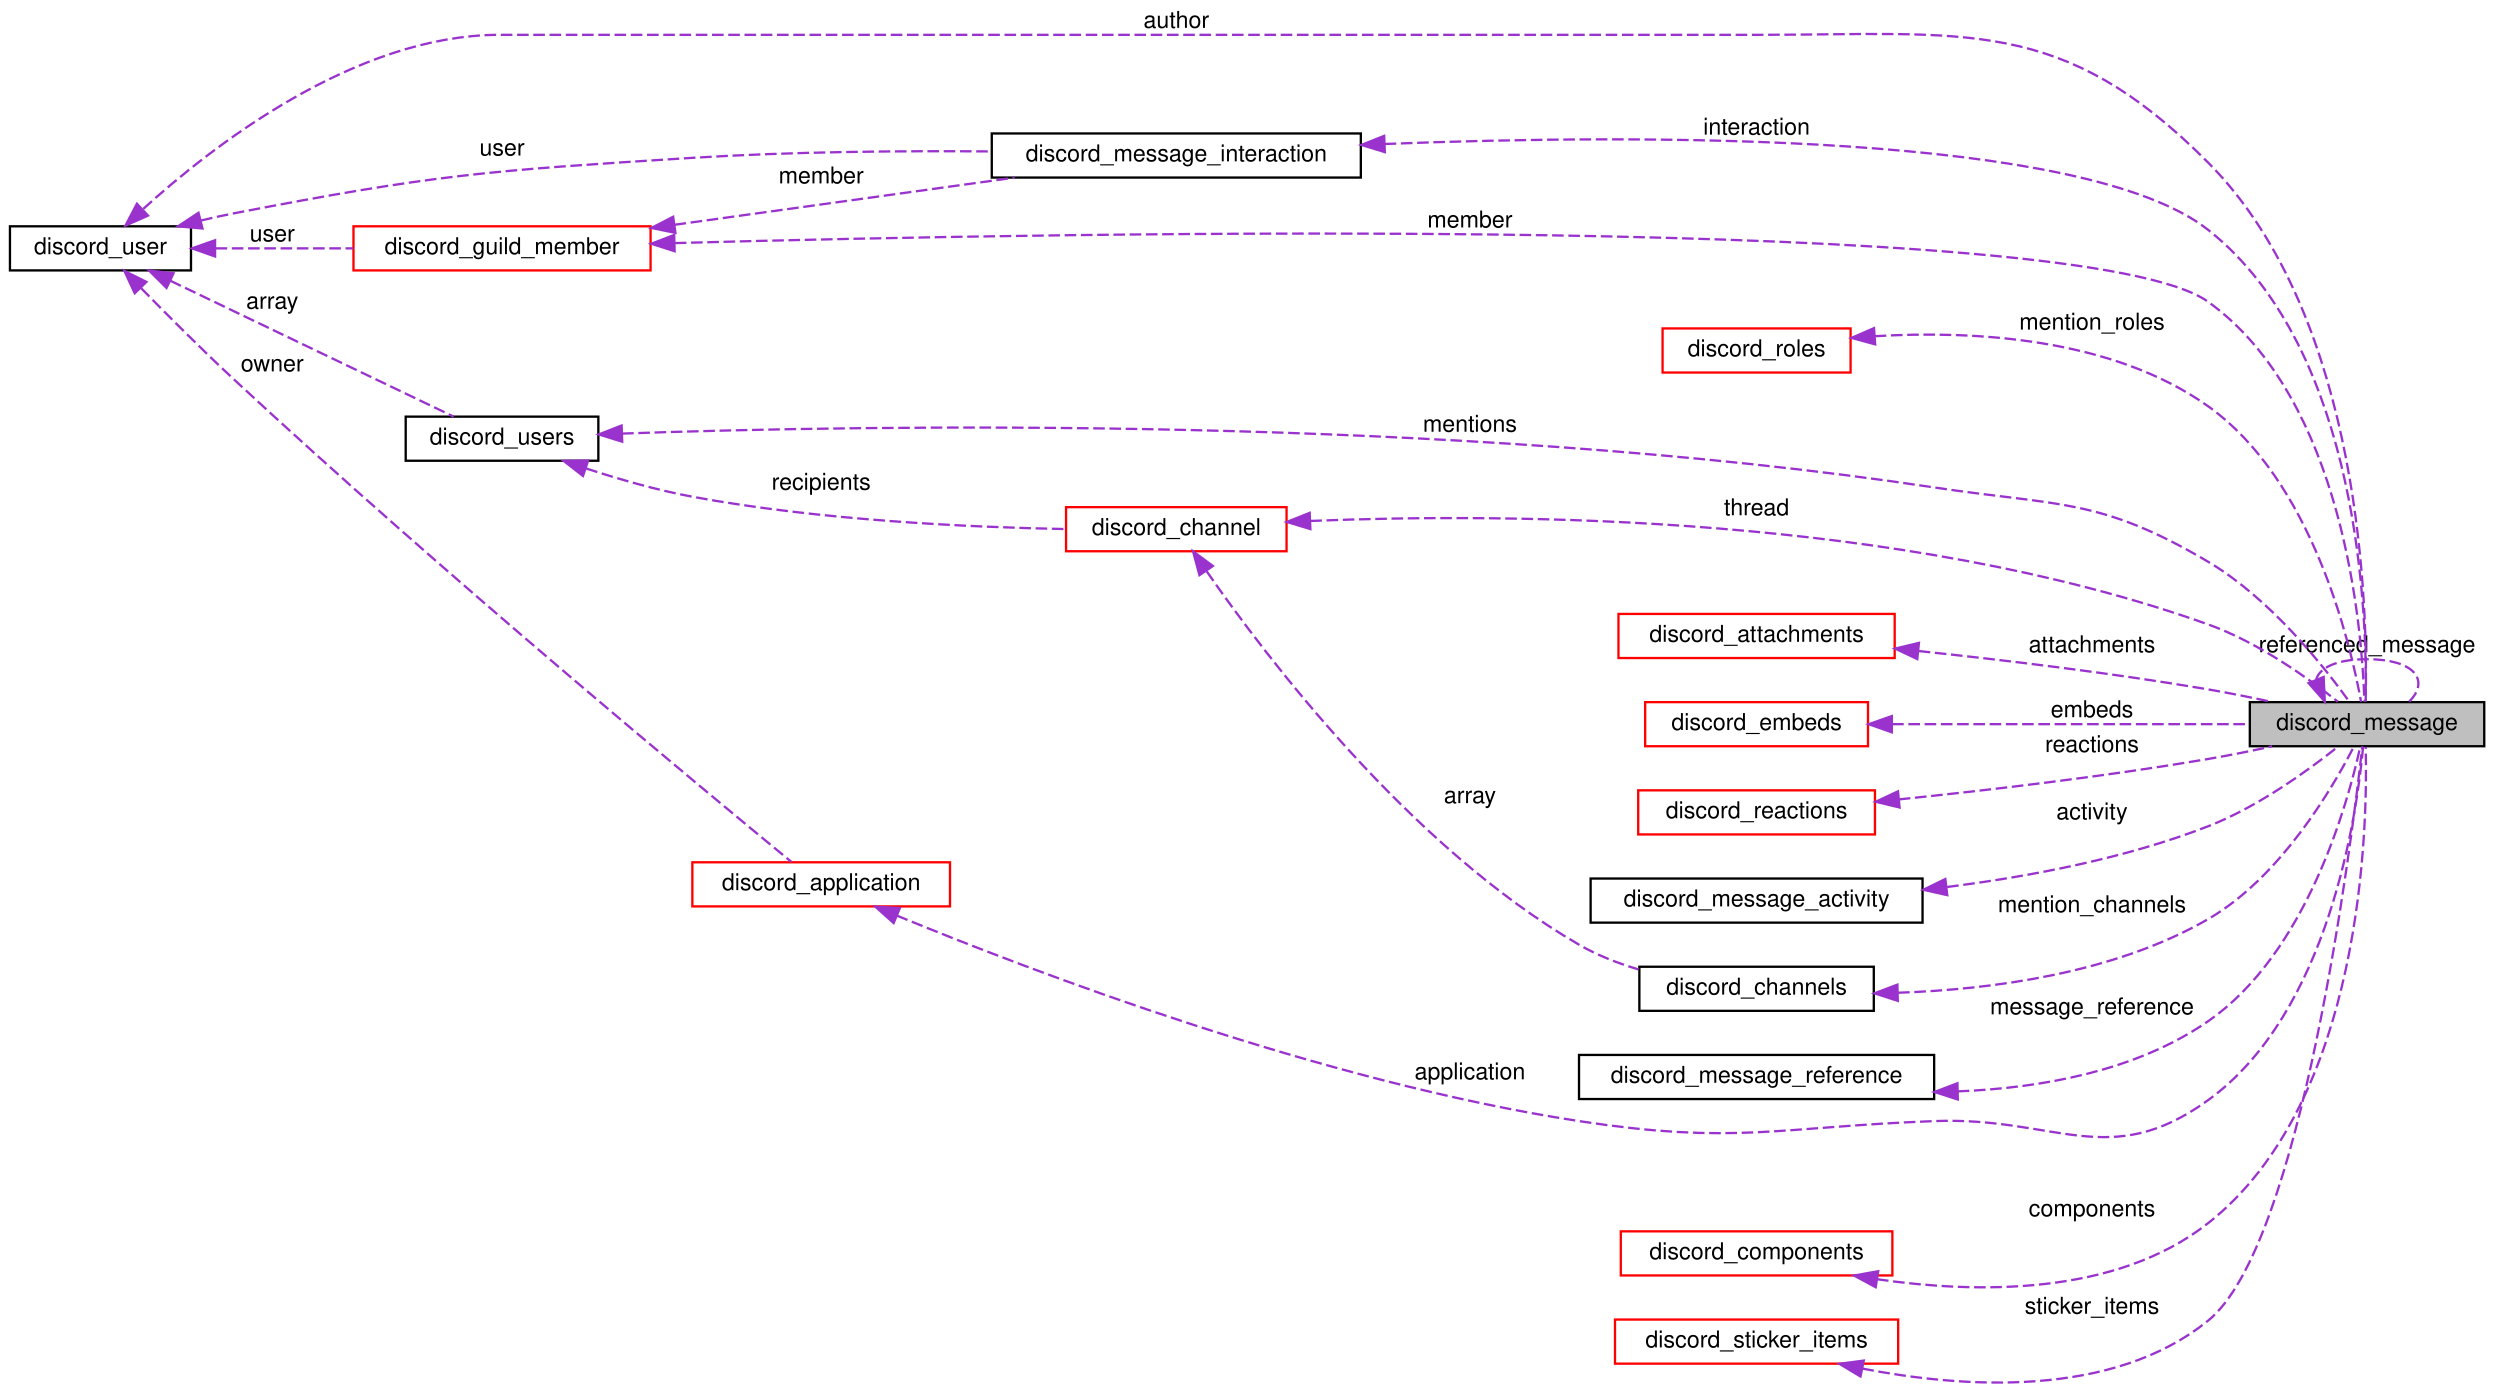
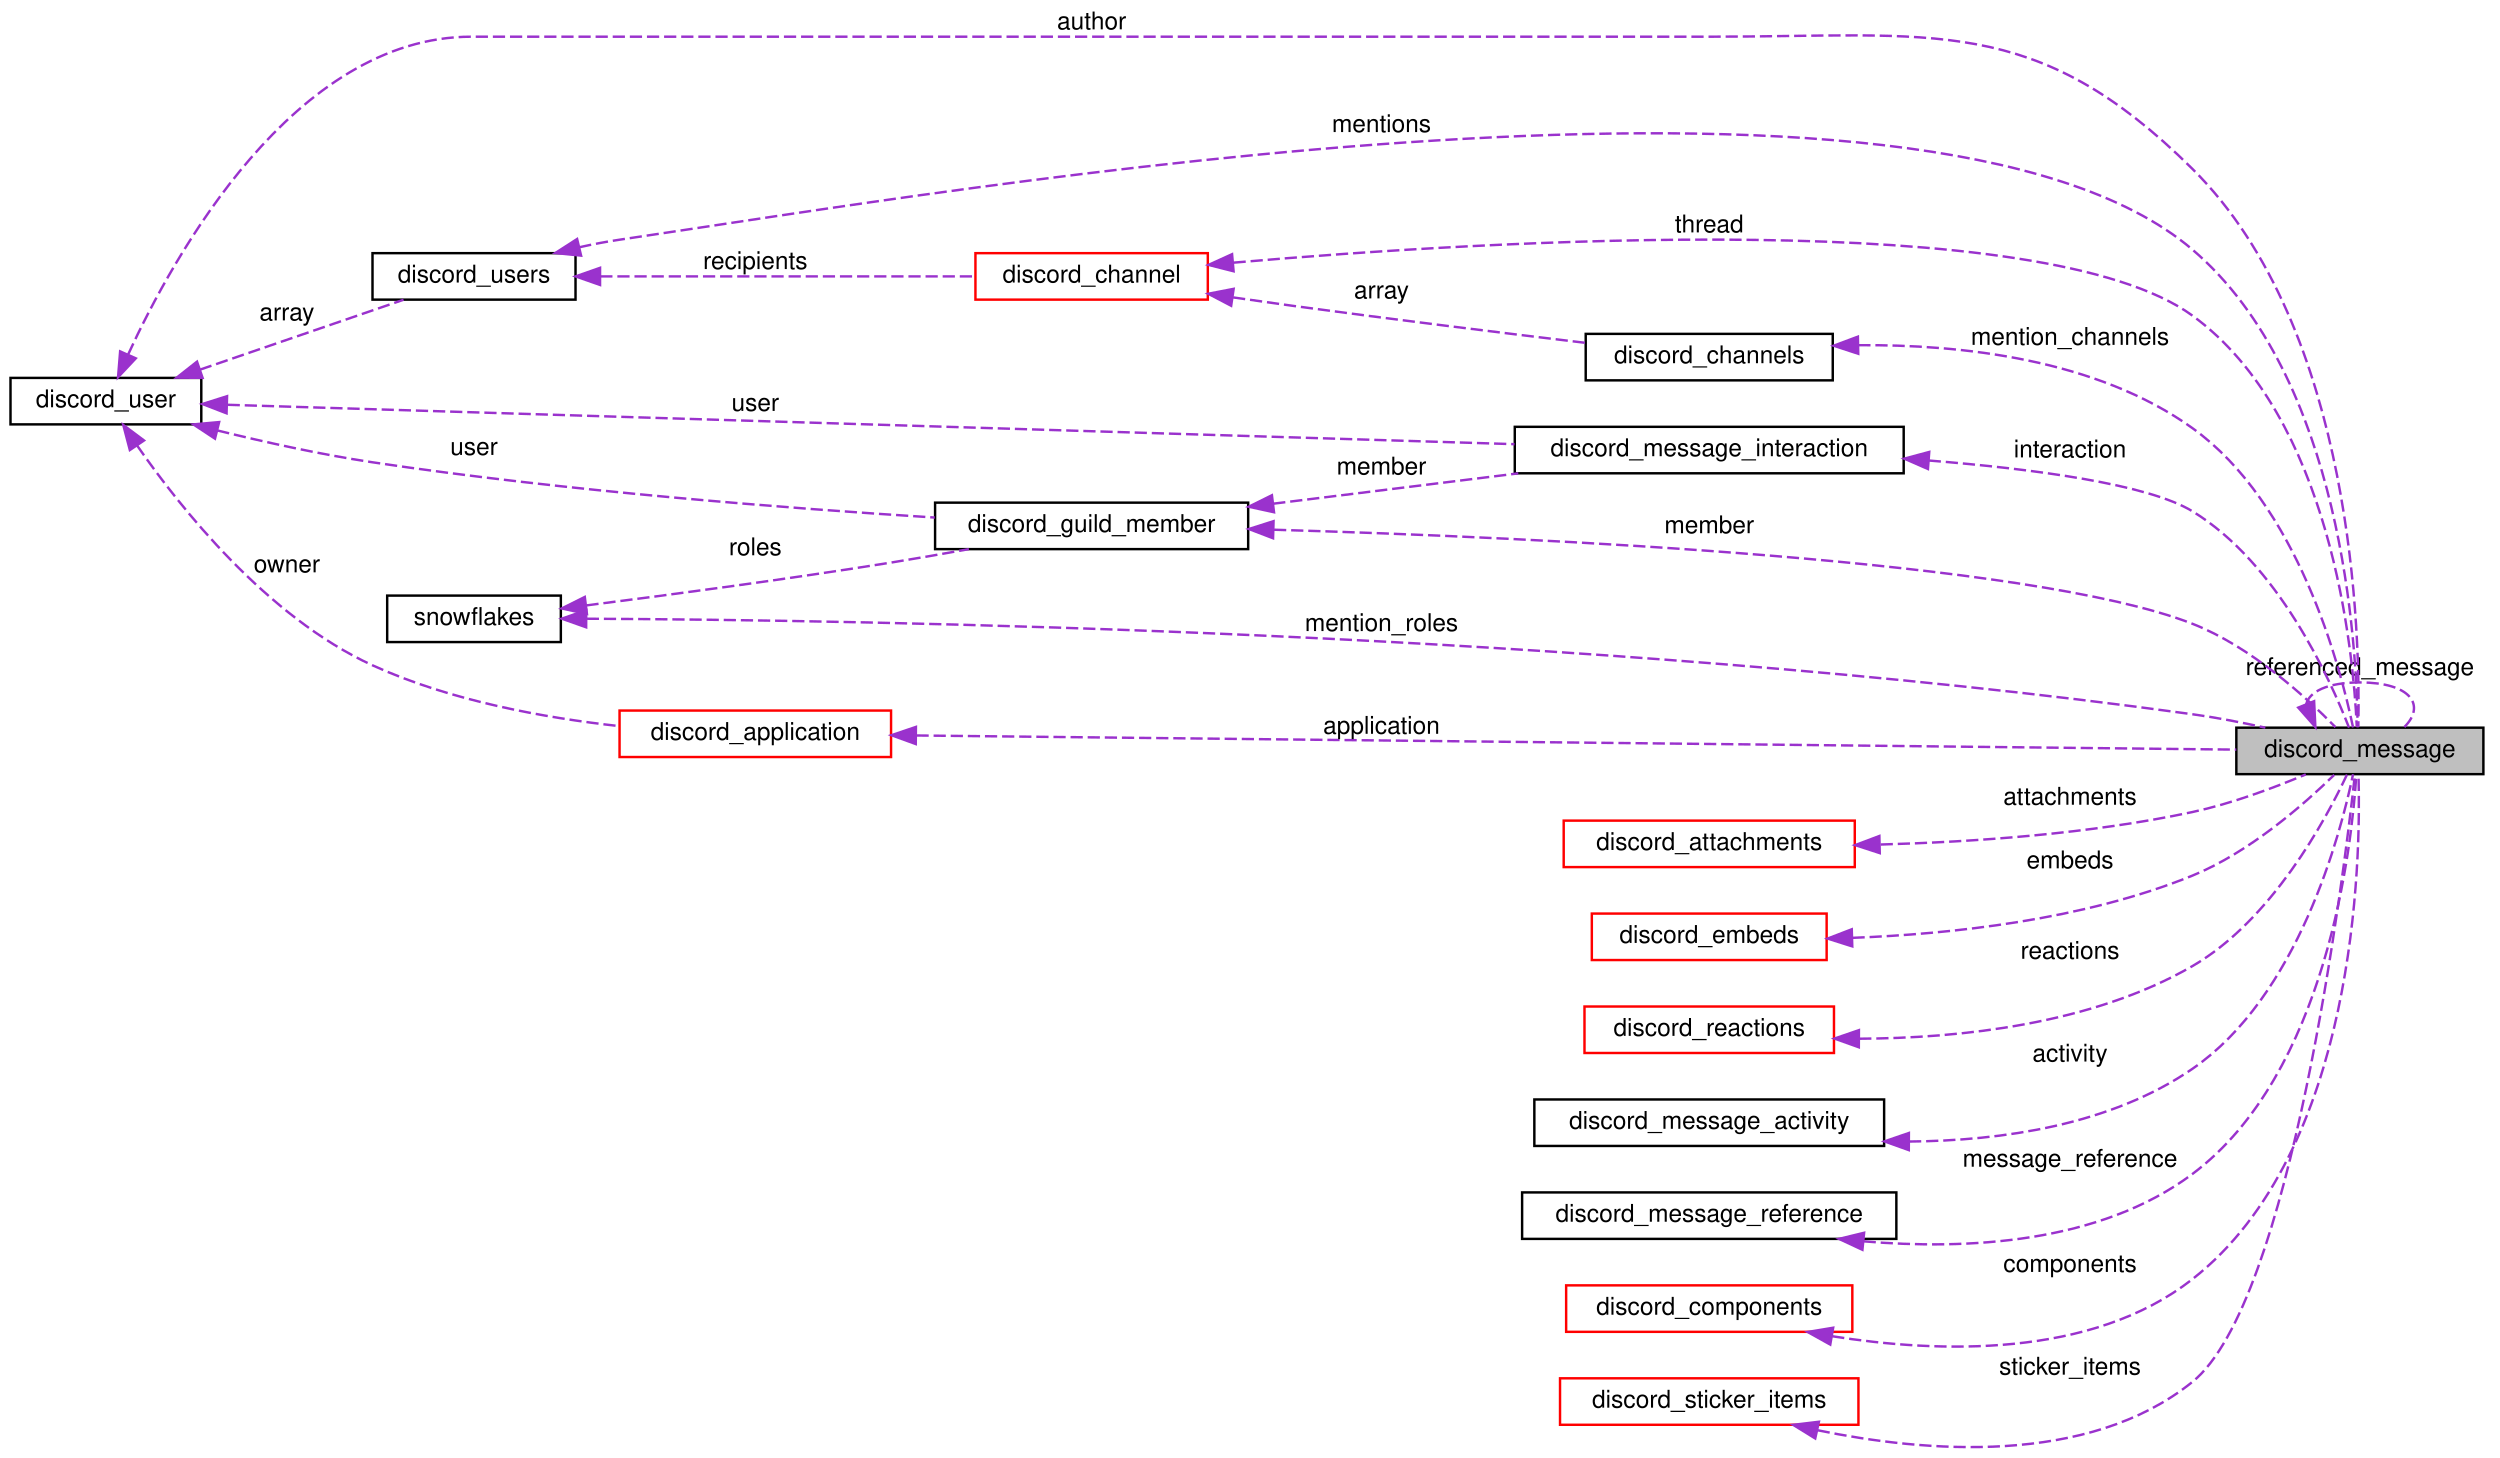
- <svg xmlns="http://www.w3.org/2000/svg" xmlns:xlink="http://www.w3.org/1999/xlink" width="1077pt" height="600pt" viewBox="0.00 0.00 1076.50 600.04">
-   <g id="graph0" class="graph" transform="scale(1 1) rotate(0) translate(4 596.04)">
+ <svg xmlns="http://www.w3.org/2000/svg" xmlns:xlink="http://www.w3.org/1999/xlink" width="1022pt" height="596pt" viewBox="0.00 0.00 1021.50 596.05">
+   <g id="graph0" class="graph" transform="scale(1 1) rotate(0) translate(4 592.05)">
    <g id="node1" class="node">
      <g id="a_node1">
        <a xlink:title=" ">
-           <polygon fill="#bfbfbf" stroke="black" points="965,-274.54 965,-293.54 1066,-293.54 1066,-274.54 965,-274.54" />
-           <text text-anchor="middle" x="1015.5" y="-281.54" font-family="Helvetica,sans-Serif" font-size="10.00">discord_message</text>
-         </a>
-       </g>
-     </g>
-     <g id="edge17" class="edge">
-       <path fill="none" stroke="#9a32cd" stroke-dasharray="5,2" d="M993.55,-303.07C994.75,-308.16 1002.06,-312.04 1015.5,-312.04 1036.47,-312.04 1042.54,-302.6 1033.69,-293.79" />
-       <polygon fill="#9a32cd" stroke="#9a32cd" points="996.8,-304.38 997.31,-293.79 990.31,-301.74 996.8,-304.38" />
-       <text text-anchor="middle" x="1015.5" y="-315.04" font-family="Helvetica,sans-Serif" font-size="10.00"> referenced_message</text>
+           <polygon fill="#bfbfbf" stroke="black" points="910,-275.55 910,-294.55 1011,-294.55 1011,-275.55 910,-275.55" />
+           <text text-anchor="middle" x="960.5" y="-282.55" font-family="Helvetica,sans-Serif" font-size="10.00">discord_message</text>
+         </a>
+       </g>
+     </g>
+     <g id="edge18" class="edge">
+       <path fill="none" stroke="#9a32cd" stroke-dasharray="5,2" d="M938.55,-304.08C939.75,-309.18 947.06,-313.05 960.5,-313.05 981.47,-313.05 987.54,-303.62 978.69,-294.81" />
+       <polygon fill="#9a32cd" stroke="#9a32cd" points="941.8,-305.39 942.31,-294.81 935.31,-302.76 941.8,-305.39" />
+       <text text-anchor="middle" x="960.5" y="-316.05" font-family="Helvetica,sans-Serif" font-size="10.00"> referenced_message</text>
    </g>
    <g id="node2" class="node">
      <g id="a_node2">
        <a xlink:href="structdiscord__user.html" target="_top" xlink:title=" ">
-           <polygon fill="none" stroke="black" points="0,-479.54 0,-498.54 78,-498.54 78,-479.54 0,-479.54" />
-           <text text-anchor="middle" x="39" y="-486.54" font-family="Helvetica,sans-Serif" font-size="10.00">discord_user</text>
+           <polygon fill="none" stroke="black" points="0,-418.55 0,-437.55 78,-437.55 78,-418.55 0,-418.55" />
+           <text text-anchor="middle" x="39" y="-425.55" font-family="Helvetica,sans-Serif" font-size="10.00">discord_user</text>
        </a>
      </g>
    </g>
    <g id="edge1" class="edge">
-       <path fill="none" stroke="#9a32cd" stroke-dasharray="5,2" d="M57.45,-506.05C86.66,-532.64 148.41,-581.04 211,-581.04 211,-581.04 211,-581.04 753.5,-581.04 842.91,-581.04 883.94,-589.41 947,-526.04 1014.07,-458.64 1015.86,-330.54 1014.91,-294" />
-       <polygon fill="#9a32cd" stroke="#9a32cd" points="59.48,-503.16 49.79,-498.88 54.7,-508.27 59.48,-503.16" />
-       <text text-anchor="middle" x="502.5" y="-584.04" font-family="Helvetica,sans-Serif" font-size="10.00"> author</text>
+       <path fill="none" stroke="#9a32cd" stroke-dasharray="5,2" d="M48.08,-447.1C66.55,-487.29 115.93,-577.05 188.5,-577.05 188.5,-577.05 188.5,-577.05 695.5,-577.05 786.07,-577.05 827.7,-586.83 892,-523.05 958.48,-457.12 960.68,-330.89 959.87,-294.87" />
+       <polygon fill="#9a32cd" stroke="#9a32cd" points="51.22,-445.55 43.97,-437.83 44.82,-448.39 51.22,-445.55" />
+       <text text-anchor="middle" x="442" y="-580.05" font-family="Helvetica,sans-Serif" font-size="10.00"> author</text>
    </g>
    <g id="node3" class="node">
      <g id="a_node3">
        <a xlink:href="structdiscord__guild__member.html" target="_top" xlink:title=" ">
-           <polygon fill="none" stroke="red" points="148,-479.54 148,-498.54 276,-498.54 276,-479.54 148,-479.54" />
-           <text text-anchor="middle" x="212" y="-486.54" font-family="Helvetica,sans-Serif" font-size="10.00">discord_guild_member</text>
+           <polygon fill="none" stroke="black" points="378,-367.55 378,-386.55 506,-386.55 506,-367.55 378,-367.55" />
+           <text text-anchor="middle" x="442" y="-374.55" font-family="Helvetica,sans-Serif" font-size="10.00">discord_guild_member</text>
        </a>
      </g>
    </g>
    <g id="edge3" class="edge">
-       <path fill="none" stroke="#9a32cd" stroke-dasharray="5,2" d="M88.59,-489.04C107.04,-489.04 128.32,-489.04 147.92,-489.04" />
-       <polygon fill="#9a32cd" stroke="#9a32cd" points="88.38,-485.54 78.38,-489.04 88.38,-492.54 88.38,-485.54" />
-       <text text-anchor="middle" x="113" y="-492.04" font-family="Helvetica,sans-Serif" font-size="10.00"> user</text>
-     </g>
-     <g id="node4" class="node">
-       <g id="a_node4">
+       <path fill="none" stroke="#9a32cd" stroke-dasharray="5,2" d="M84.52,-416.08C103.89,-411.31 126.93,-406.21 148,-403.05 226.79,-391.27 318.36,-384.19 377.87,-380.46" />
+       <polygon fill="#9a32cd" stroke="#9a32cd" points="83.6,-412.7 74.75,-418.54 85.3,-419.49 83.6,-412.7" />
+       <text text-anchor="middle" x="189.5" y="-406.05" font-family="Helvetica,sans-Serif" font-size="10.00"> user</text>
+     </g>
+     <g id="node5" class="node">
+       <g id="a_node5">
        <a xlink:href="structdiscord__users.html" target="_top" xlink:title=" ">
-           <polygon fill="none" stroke="black" points="170.5,-397.54 170.5,-416.54 253.5,-416.54 253.5,-397.54 170.5,-397.54" />
-           <text text-anchor="middle" x="212" y="-404.54" font-family="Helvetica,sans-Serif" font-size="10.00">discord_users</text>
-         </a>
-       </g>
-     </g>
-     <g id="edge5" class="edge">
-       <path fill="none" stroke="#9a32cd" stroke-dasharray="5,2" d="M69.12,-475.07C103.9,-458.39 161.13,-430.95 191.18,-416.54" />
-       <polygon fill="#9a32cd" stroke="#9a32cd" points="67.45,-471.99 59.95,-479.47 70.48,-478.3 67.45,-471.99" />
-       <text text-anchor="middle" x="113" y="-463.04" font-family="Helvetica,sans-Serif" font-size="10.00"> array</text>
+           <polygon fill="none" stroke="black" points="148,-469.55 148,-488.55 231,-488.55 231,-469.55 148,-469.55" />
+           <text text-anchor="middle" x="189.5" y="-476.55" font-family="Helvetica,sans-Serif" font-size="10.00">discord_users</text>
+         </a>
+       </g>
+     </g>
+     <g id="edge6" class="edge">
+       <path fill="none" stroke="#9a32cd" stroke-dasharray="5,2" d="M77.42,-440.91C103.31,-449.8 137.19,-461.43 160.69,-469.5" />
+       <polygon fill="#9a32cd" stroke="#9a32cd" points="78.53,-437.58 67.93,-437.65 76.25,-444.2 78.53,-437.58" />
+       <text text-anchor="middle" x="113" y="-461.05" font-family="Helvetica,sans-Serif" font-size="10.00"> array</text>
    </g>
    <g id="node12" class="node">
      <g id="a_node12">
        <a xlink:href="structdiscord__application.html" target="_top" xlink:title=" ">
-           <polygon fill="none" stroke="red" points="294,-205.54 294,-224.54 405,-224.54 405,-205.54 294,-205.54" />
-           <text text-anchor="middle" x="349.5" y="-212.54" font-family="Helvetica,sans-Serif" font-size="10.00">discord_application</text>
-         </a>
-       </g>
-     </g>
-     <g id="edge15" class="edge">
-       <path fill="none" stroke="#9a32cd" stroke-dasharray="5,2" d="M56.55,-471.85C67.54,-460.6 82.39,-445.7 96,-433.04 185.89,-349.4 300.06,-254.79 336.65,-224.73" />
-       <polygon fill="#9a32cd" stroke="#9a32cd" points="53.76,-469.7 49.31,-479.31 58.79,-474.58 53.76,-469.7" />
-       <text text-anchor="middle" x="113" y="-436.04" font-family="Helvetica,sans-Serif" font-size="10.00"> owner</text>
+           <polygon fill="none" stroke="red" points="249,-282.55 249,-301.55 360,-301.55 360,-282.55 249,-282.55" />
+           <text text-anchor="middle" x="304.5" y="-289.55" font-family="Helvetica,sans-Serif" font-size="10.00">discord_application</text>
+         </a>
+       </g>
+     </g>
+     <g id="edge16" class="edge">
+       <path fill="none" stroke="#9a32cd" stroke-dasharray="5,2" d="M51.71,-409.98C69.22,-384.73 104.83,-339.79 148,-320.05 179.68,-305.57 218.2,-298.57 248.97,-295.18" />
+       <polygon fill="#9a32cd" stroke="#9a32cd" points="48.79,-408.06 46.1,-418.31 54.59,-411.97 48.79,-408.06" />
+       <text text-anchor="middle" x="113" y="-358.05" font-family="Helvetica,sans-Serif" font-size="10.00"> owner</text>
    </g>
    <g id="node14" class="node">
      <g id="a_node14">
        <a xlink:href="structdiscord__message__interaction.html" target="_top" xlink:title=" ">
-           <polygon fill="none" stroke="black" points="423,-519.54 423,-538.54 582,-538.54 582,-519.54 423,-519.54" />
-           <text text-anchor="middle" x="502.5" y="-526.54" font-family="Helvetica,sans-Serif" font-size="10.00">discord_message_interaction</text>
-         </a>
-       </g>
-     </g>
-     <g id="edge19" class="edge">
-       <path fill="none" stroke="#9a32cd" stroke-dasharray="5,2" d="M82.33,-501.05C86.92,-502.15 91.54,-503.17 96,-504.04 183.03,-520.88 205.53,-522.48 294,-528.04 336.43,-530.7 383.83,-531.12 422.6,-530.8" />
-       <polygon fill="#9a32cd" stroke="#9a32cd" points="82.95,-497.6 72.39,-498.54 81.23,-504.38 82.95,-497.6" />
-       <text text-anchor="middle" x="212" y="-529.04" font-family="Helvetica,sans-Serif" font-size="10.00"> user</text>
+           <polygon fill="none" stroke="black" points="615,-398.55 615,-417.55 774,-417.55 774,-398.55 615,-398.55" />
+           <text text-anchor="middle" x="694.5" y="-405.55" font-family="Helvetica,sans-Serif" font-size="10.00">discord_message_interaction</text>
+         </a>
+       </g>
+     </g>
+     <g id="edge20" class="edge">
+       <path fill="none" stroke="#9a32cd" stroke-dasharray="5,2" d="M88.77,-426.56C200.99,-423.13 478.3,-414.64 614.89,-410.46" />
+       <polygon fill="#9a32cd" stroke="#9a32cd" points="88.33,-423.07 78.44,-426.88 88.54,-430.07 88.33,-423.07" />
+       <text text-anchor="middle" x="304.5" y="-424.05" font-family="Helvetica,sans-Serif" font-size="10.00"> user</text>
    </g>
    <g id="edge2" class="edge">
-       <path fill="none" stroke="#9a32cd" stroke-dasharray="5,2" d="M286.44,-491.31C461.81,-496.11 894.36,-503.9 947,-466.04 1005.55,-423.93 1013.38,-325.04 1014.37,-293.73" />
-       <polygon fill="#9a32cd" stroke="#9a32cd" points="286.36,-487.81 276.27,-491.03 286.17,-494.81 286.36,-487.81" />
-       <text text-anchor="middle" x="629" y="-498.04" font-family="Helvetica,sans-Serif" font-size="10.00"> member</text>
-     </g>
-     <g id="edge20" class="edge">
-       <path fill="none" stroke="#9a32cd" stroke-dasharray="5,2" d="M286.31,-499.2C331.33,-505.44 388.64,-513.39 432.79,-519.51" />
-       <polygon fill="#9a32cd" stroke="#9a32cd" points="286.7,-495.72 276.31,-497.82 285.74,-502.66 286.7,-495.72" />
-       <text text-anchor="middle" x="349.5" y="-517.04" font-family="Helvetica,sans-Serif" font-size="10.00"> member</text>
+       <path fill="none" stroke="#9a32cd" stroke-dasharray="5,2" d="M516.57,-375.48C625.91,-372.3 825.54,-363.03 892,-337.05 915.97,-327.68 938.54,-307.03 950.54,-294.76" />
+       <polygon fill="#9a32cd" stroke="#9a32cd" points="516.18,-371.99 506.28,-375.77 516.38,-378.98 516.18,-371.99" />
+       <text text-anchor="middle" x="694.5" y="-374.05" font-family="Helvetica,sans-Serif" font-size="10.00"> member</text>
+     </g>
+     <g id="edge21" class="edge">
+       <path fill="none" stroke="#9a32cd" stroke-dasharray="5,2" d="M516.23,-386.12C547.72,-390.01 584.54,-394.57 616.44,-398.52" />
+       <polygon fill="#9a32cd" stroke="#9a32cd" points="516.57,-382.63 506.21,-384.88 515.71,-389.58 516.57,-382.63" />
+       <text text-anchor="middle" x="560.5" y="-398.05" font-family="Helvetica,sans-Serif" font-size="10.00"> member</text>
+     </g>
+     <g id="node4" class="node">
+       <g id="a_node4">
+         <a xlink:href="structsnowflakes.html" target="_top" xlink:title=" ">
+           <polygon fill="none" stroke="black" points="154,-329.55 154,-348.55 225,-348.55 225,-329.55 154,-329.55" />
+           <text text-anchor="middle" x="189.5" y="-336.55" font-family="Helvetica,sans-Serif" font-size="10.00">snowflakes</text>
+         </a>
+       </g>
+     </g>
+     <g id="edge7" class="edge">
+       <path fill="none" stroke="#9a32cd" stroke-dasharray="5,2" d="M235.59,-339.09C347.34,-338.62 645.89,-334.01 892,-300.05 901.75,-298.71 912.18,-296.69 921.85,-294.56" />
+       <polygon fill="#9a32cd" stroke="#9a32cd" points="235.35,-335.59 225.36,-339.12 235.38,-342.59 235.35,-335.59" />
+       <text text-anchor="middle" x="560.5" y="-334.05" font-family="Helvetica,sans-Serif" font-size="10.00"> mention_roles</text>
    </g>
    <g id="edge4" class="edge">
-       <path fill="none" stroke="#9a32cd" stroke-dasharray="5,2" d="M263.73,-409.24C369.52,-412.96 621.12,-417.34 829,-386.04 882.73,-377.95 900.23,-381.7 947,-354.04 973.74,-338.22 996.91,-308.98 1007.83,-293.78" />
-       <polygon fill="#9a32cd" stroke="#9a32cd" points="263.78,-405.74 253.66,-408.87 263.52,-412.73 263.78,-405.74" />
-       <text text-anchor="middle" x="629" y="-410.04" font-family="Helvetica,sans-Serif" font-size="10.00"> mentions</text>
+       <path fill="none" stroke="#9a32cd" stroke-dasharray="5,2" d="M235.45,-344.55C269.66,-348.88 317.88,-355.3 360,-362.05 370.31,-363.71 381.32,-365.64 391.81,-367.55" />
+       <polygon fill="#9a32cd" stroke="#9a32cd" points="235.67,-341.05 225.31,-343.28 234.79,-348 235.67,-341.05" />
+       <text text-anchor="middle" x="304.5" y="-365.05" font-family="Helvetica,sans-Serif" font-size="10.00"> roles</text>
+     </g>
+     <g id="edge5" class="edge">
+       <path fill="none" stroke="#9a32cd" stroke-dasharray="5,2" d="M232.5,-490.95C238.02,-492.18 243.62,-493.26 249,-494.05 390.37,-514.84 783.28,-582.78 892,-490.05 953.58,-437.53 959.3,-327.7 959.58,-294.66" />
+       <polygon fill="#9a32cd" stroke="#9a32cd" points="233.28,-487.53 222.74,-488.61 231.65,-494.34 233.28,-487.53" />
+       <text text-anchor="middle" x="560.5" y="-538.05" font-family="Helvetica,sans-Serif" font-size="10.00"> mentions</text>
    </g>
    <g id="node7" class="node">
      <g id="a_node7">
        <a xlink:href="structdiscord__channel.html" target="_top" xlink:title=" ">
-           <polygon fill="none" stroke="red" points="455,-358.54 455,-377.54 550,-377.54 550,-358.54 455,-358.54" />
-           <text text-anchor="middle" x="502.5" y="-365.54" font-family="Helvetica,sans-Serif" font-size="10.00">discord_channel</text>
-         </a>
-       </g>
-     </g>
-     <g id="edge9" class="edge">
-       <path fill="none" stroke="#9a32cd" stroke-dasharray="5,2" d="M248.27,-394.2C262.32,-389.6 278.75,-384.87 294,-382.04 348.67,-371.9 412.66,-368.89 454.96,-368.1" />
-       <polygon fill="#9a32cd" stroke="#9a32cd" points="246.87,-390.98 238.52,-397.49 249.11,-397.61 246.87,-390.98" />
-       <text text-anchor="middle" x="349.5" y="-385.04" font-family="Helvetica,sans-Serif" font-size="10.00"> recipients</text>
-     </g>
-     <g id="node5" class="node">
-       <g id="a_node5">
-         <a xlink:href="structdiscord__roles.html" target="_top" xlink:title=" ">
-           <polygon fill="none" stroke="red" points="712,-435.54 712,-454.54 793,-454.54 793,-435.54 712,-435.54" />
-           <text text-anchor="middle" x="752.5" y="-442.54" font-family="Helvetica,sans-Serif" font-size="10.00">discord_roles</text>
-         </a>
-       </g>
-     </g>
-     <g id="edge6" class="edge">
-       <path fill="none" stroke="#9a32cd" stroke-dasharray="5,2" d="M803.39,-451.19C845.47,-453.69 905.33,-450.67 947,-421.04 991.73,-389.23 1008.26,-319.29 1012.94,-293.68" />
-       <polygon fill="#9a32cd" stroke="#9a32cd" points="803.59,-447.69 793.37,-450.46 803.09,-454.67 803.59,-447.69" />
-       <text text-anchor="middle" x="897" y="-454.04" font-family="Helvetica,sans-Serif" font-size="10.00"> mention_roles</text>
+           <polygon fill="none" stroke="red" points="394.5,-469.55 394.5,-488.55 489.5,-488.55 489.5,-469.55 394.5,-469.55" />
+           <text text-anchor="middle" x="442" y="-476.55" font-family="Helvetica,sans-Serif" font-size="10.00">discord_channel</text>
+         </a>
+       </g>
+     </g>
+     <g id="edge10" class="edge">
+       <path fill="none" stroke="#9a32cd" stroke-dasharray="5,2" d="M241.1,-479.05C285.83,-479.05 350.56,-479.05 394.13,-479.05" />
+       <polygon fill="#9a32cd" stroke="#9a32cd" points="241.03,-475.55 231.03,-479.05 241.03,-482.55 241.03,-475.55" />
+       <text text-anchor="middle" x="304.5" y="-482.05" font-family="Helvetica,sans-Serif" font-size="10.00"> recipients</text>
    </g>
    <g id="node6" class="node">
      <g id="a_node6">
        <a xlink:href="structdiscord__channels.html" target="_top" xlink:title=" ">
-           <polygon fill="none" stroke="black" points="702,-160.54 702,-179.54 803,-179.54 803,-160.54 702,-160.54" />
-           <text text-anchor="middle" x="752.5" y="-167.54" font-family="Helvetica,sans-Serif" font-size="10.00">discord_channels</text>
-         </a>
-       </g>
-     </g>
-     <g id="edge7" class="edge">
-       <path fill="none" stroke="#9a32cd" stroke-dasharray="5,2" d="M813.46,-168.34C853.69,-169.73 906.52,-176.65 947,-200.04 978.1,-218 1000.52,-256.27 1009.78,-274.28" />
-       <polygon fill="#9a32cd" stroke="#9a32cd" points="813.34,-164.84 803.25,-168.09 813.17,-171.83 813.34,-164.84" />
-       <text text-anchor="middle" x="897" y="-203.04" font-family="Helvetica,sans-Serif" font-size="10.00"> mention_channels</text>
-     </g>
-     <g id="edge21" class="edge">
-       <path fill="none" stroke="#9a32cd" stroke-dasharray="5,2" d="M560.23,-371.6C646.47,-375.09 814.55,-374.28 947,-327.04 968.46,-319.38 990.13,-303.89 1002.93,-293.74" />
-       <polygon fill="#9a32cd" stroke="#9a32cd" points="560.26,-368.1 550.12,-371.16 559.96,-375.09 560.26,-368.1" />
-       <text text-anchor="middle" x="752.5" y="-374.04" font-family="Helvetica,sans-Serif" font-size="10.00"> thread</text>
+           <polygon fill="none" stroke="black" points="644,-436.55 644,-455.55 745,-455.55 745,-436.55 644,-436.55" />
+           <text text-anchor="middle" x="694.5" y="-443.55" font-family="Helvetica,sans-Serif" font-size="10.00">discord_channels</text>
+         </a>
+       </g>
    </g>
    <g id="edge8" class="edge">
-       <path fill="none" stroke="#9a32cd" stroke-dasharray="5,2" d="M515.61,-349.87C540.88,-313.45 602.99,-231.35 676,-189.04 683.84,-184.5 692.74,-181.03 701.62,-178.39" />
-       <polygon fill="#9a32cd" stroke="#9a32cd" points="512.48,-348.25 509.73,-358.48 518.26,-352.2 512.48,-348.25" />
-       <text text-anchor="middle" x="629" y="-250.04" font-family="Helvetica,sans-Serif" font-size="10.00"> array</text>
+       <path fill="none" stroke="#9a32cd" stroke-dasharray="5,2" d="M755.43,-450.92C797.35,-451.27 852.65,-445.28 892,-417.05 935.08,-386.15 952.54,-319.51 957.71,-294.66" />
+       <polygon fill="#9a32cd" stroke="#9a32cd" points="755.42,-447.42 745.35,-450.71 755.28,-454.42 755.42,-447.42" />
+       <text text-anchor="middle" x="842" y="-451.05" font-family="Helvetica,sans-Serif" font-size="10.00"> mention_channels</text>
+     </g>
+     <g id="edge22" class="edge">
+       <path fill="none" stroke="#9a32cd" stroke-dasharray="5,2" d="M500.02,-484.67C606.69,-493.95 831.14,-507.39 892,-463.05 948.9,-421.6 957.84,-325.9 959.24,-294.92" />
+       <polygon fill="#9a32cd" stroke="#9a32cd" points="500.04,-481.15 489.77,-483.75 499.42,-488.13 500.04,-481.15" />
+       <text text-anchor="middle" x="694.5" y="-497.05" font-family="Helvetica,sans-Serif" font-size="10.00"> thread</text>
+     </g>
+     <g id="edge9" class="edge">
+       <path fill="none" stroke="#9a32cd" stroke-dasharray="5,2" d="M499.82,-470.46C507.93,-469.28 516.18,-468.12 524,-467.05 564.25,-461.58 609.97,-455.95 643.77,-451.9" />
+       <polygon fill="#9a32cd" stroke="#9a32cd" points="499.05,-467.04 489.66,-471.95 500.06,-473.96 499.05,-467.04" />
+       <text text-anchor="middle" x="560.5" y="-470.05" font-family="Helvetica,sans-Serif" font-size="10.00"> array</text>
    </g>
    <g id="node8" class="node">
      <g id="a_node8">
        <a xlink:href="structdiscord__attachments.html" target="_top" xlink:title=" ">
-           <polygon fill="none" stroke="red" points="693,-312.54 693,-331.54 812,-331.54 812,-312.54 693,-312.54" />
-           <text text-anchor="middle" x="752.5" y="-319.54" font-family="Helvetica,sans-Serif" font-size="10.00">discord_attachments</text>
-         </a>
-       </g>
-     </g>
-     <g id="edge10" class="edge">
-       <path fill="none" stroke="#9a32cd" stroke-dasharray="5,2" d="M822.34,-315.55C859.41,-311.63 905.85,-306.04 947,-299.04 955.99,-297.51 965.6,-295.56 974.65,-293.59" />
-       <polygon fill="#9a32cd" stroke="#9a32cd" points="821.73,-312.1 812.15,-316.61 822.45,-319.06 821.73,-312.1" />
-       <text text-anchor="middle" x="897" y="-315.04" font-family="Helvetica,sans-Serif" font-size="10.00"> attachments</text>
+           <polygon fill="none" stroke="red" points="635,-237.55 635,-256.55 754,-256.55 754,-237.55 635,-237.55" />
+           <text text-anchor="middle" x="694.5" y="-244.55" font-family="Helvetica,sans-Serif" font-size="10.00">discord_attachments</text>
+         </a>
+       </g>
+     </g>
+     <g id="edge11" class="edge">
+       <path fill="none" stroke="#9a32cd" stroke-dasharray="5,2" d="M764.58,-246.78C802.55,-247.83 850.28,-251.14 892,-260.05 908.01,-263.47 925.31,-269.94 938.39,-275.44" />
+       <polygon fill="#9a32cd" stroke="#9a32cd" points="764.22,-243.27 754.14,-246.54 764.06,-250.27 764.22,-243.27" />
+       <text text-anchor="middle" x="842" y="-263.05" font-family="Helvetica,sans-Serif" font-size="10.00"> attachments</text>
    </g>
    <g id="node9" class="node">
      <g id="a_node9">
        <a xlink:href="structdiscord__embeds.html" target="_top" xlink:title=" ">
-           <polygon fill="none" stroke="red" points="704.5,-274.54 704.5,-293.54 800.5,-293.54 800.5,-274.54 704.5,-274.54" />
-           <text text-anchor="middle" x="752.5" y="-281.54" font-family="Helvetica,sans-Serif" font-size="10.00">discord_embeds</text>
-         </a>
-       </g>
-     </g>
-     <g id="edge11" class="edge">
-       <path fill="none" stroke="#9a32cd" stroke-dasharray="5,2" d="M810.9,-284.04C856.99,-284.04 921.04,-284.04 964.92,-284.04" />
-       <polygon fill="#9a32cd" stroke="#9a32cd" points="810.77,-280.54 800.77,-284.04 810.77,-287.54 810.77,-280.54" />
-       <text text-anchor="middle" x="897" y="-287.04" font-family="Helvetica,sans-Serif" font-size="10.00"> embeds</text>
+           <polygon fill="none" stroke="red" points="646.5,-199.55 646.5,-218.55 742.5,-218.55 742.5,-199.55 646.5,-199.55" />
+           <text text-anchor="middle" x="694.5" y="-206.55" font-family="Helvetica,sans-Serif" font-size="10.00">discord_embeds</text>
+         </a>
+       </g>
+     </g>
+     <g id="edge12" class="edge">
+       <path fill="none" stroke="#9a32cd" stroke-dasharray="5,2" d="M753.06,-208.63C793.32,-210.17 847.61,-215.97 892,-234.05 915.4,-243.58 937.82,-263.33 950.02,-275.26" />
+       <polygon fill="#9a32cd" stroke="#9a32cd" points="752.98,-205.13 742.88,-208.33 752.77,-212.13 752.98,-205.13" />
+       <text text-anchor="middle" x="842" y="-237.05" font-family="Helvetica,sans-Serif" font-size="10.00"> embeds</text>
    </g>
    <g id="node10" class="node">
      <g id="a_node10">
        <a xlink:href="structdiscord__reactions.html" target="_top" xlink:title=" ">
-           <polygon fill="none" stroke="red" points="701.5,-236.54 701.5,-255.54 803.5,-255.54 803.5,-236.54 701.5,-236.54" />
-           <text text-anchor="middle" x="752.5" y="-243.54" font-family="Helvetica,sans-Serif" font-size="10.00">discord_reactions</text>
-         </a>
-       </g>
-     </g>
-     <g id="edge12" class="edge">
-       <path fill="none" stroke="#9a32cd" stroke-dasharray="5,2" d="M813.77,-251.63C852.07,-255.57 902.61,-261.49 947,-269.04 955.99,-270.57 965.6,-272.51 974.65,-274.49" />
-       <polygon fill="#9a32cd" stroke="#9a32cd" points="814.12,-248.15 803.81,-250.62 813.41,-255.11 814.12,-248.15" />
-       <text text-anchor="middle" x="897" y="-272.04" font-family="Helvetica,sans-Serif" font-size="10.00"> reactions</text>
+           <polygon fill="none" stroke="red" points="643.5,-161.55 643.5,-180.55 745.5,-180.55 745.5,-161.55 643.5,-161.55" />
+           <text text-anchor="middle" x="694.5" y="-168.55" font-family="Helvetica,sans-Serif" font-size="10.00">discord_reactions</text>
+         </a>
+       </g>
+     </g>
+     <g id="edge13" class="edge">
+       <path fill="none" stroke="#9a32cd" stroke-dasharray="5,2" d="M755.8,-167.39C796.78,-167.57 850.8,-173.24 892,-197.05 924.34,-215.74 946.43,-256.64 955.23,-275.36" />
+       <polygon fill="#9a32cd" stroke="#9a32cd" points="755.66,-163.89 745.68,-167.45 755.7,-170.89 755.66,-163.89" />
+       <text text-anchor="middle" x="842" y="-200.05" font-family="Helvetica,sans-Serif" font-size="10.00"> reactions</text>
    </g>
    <g id="node11" class="node">
      <g id="a_node11">
        <a xlink:href="structdiscord__message__activity.html" target="_top" xlink:title=" ">
-           <polygon fill="none" stroke="black" points="681,-198.54 681,-217.54 824,-217.54 824,-198.54 681,-198.54" />
-           <text text-anchor="middle" x="752.5" y="-205.54" font-family="Helvetica,sans-Serif" font-size="10.00">discord_message_activity</text>
-         </a>
-       </g>
-     </g>
-     <g id="edge13" class="edge">
-       <path fill="none" stroke="#9a32cd" stroke-dasharray="5,2" d="M834.6,-213.91C870.01,-218.37 911.47,-226.22 947,-240.04 968.38,-248.35 990.07,-264.07 1002.9,-274.29" />
-       <polygon fill="#9a32cd" stroke="#9a32cd" points="834.65,-210.39 824.31,-212.69 833.82,-217.34 834.65,-210.39" />
-       <text text-anchor="middle" x="897" y="-243.04" font-family="Helvetica,sans-Serif" font-size="10.00"> activity</text>
+           <polygon fill="none" stroke="black" points="623,-123.55 623,-142.55 766,-142.55 766,-123.55 623,-123.55" />
+           <text text-anchor="middle" x="694.5" y="-130.55" font-family="Helvetica,sans-Serif" font-size="10.00">discord_message_activity</text>
+         </a>
+       </g>
    </g>
    <g id="edge14" class="edge">
-       <path fill="none" stroke="#9a32cd" stroke-dasharray="5,2" d="M382.06,-201.59C439.34,-178 564.77,-130.06 676,-113.04 743.22,-102.75 761.05,-110.45 829,-113.04 881.56,-115.04 904.38,-91.22 947,-122.04 999.1,-159.71 1011.17,-245.33 1013.81,-274.27" />
-       <polygon fill="#9a32cd" stroke="#9a32cd" points="380.72,-198.36 372.82,-205.43 383.4,-204.82 380.72,-198.36" />
-       <text text-anchor="middle" x="629" y="-131.04" font-family="Helvetica,sans-Serif" font-size="10.00"> application</text>
+       <path fill="none" stroke="#9a32cd" stroke-dasharray="5,2" d="M776.17,-125.35C814.28,-125.66 858.62,-132.13 892,-155.05 935.19,-184.71 952.58,-250.81 957.72,-275.51" />
+       <polygon fill="#9a32cd" stroke="#9a32cd" points="776.09,-121.85 766.11,-125.41 776.13,-128.85 776.09,-121.85" />
+       <text text-anchor="middle" x="842" y="-158.05" font-family="Helvetica,sans-Serif" font-size="10.00"> activity</text>
+     </g>
+     <g id="edge15" class="edge">
+       <path fill="none" stroke="#9a32cd" stroke-dasharray="5,2" d="M370.39,-291.36C501.04,-289.96 793.28,-286.83 909.98,-285.58" />
+       <polygon fill="#9a32cd" stroke="#9a32cd" points="370.1,-287.86 360.13,-291.47 370.17,-294.86 370.1,-287.86" />
+       <text text-anchor="middle" x="560.5" y="-292.05" font-family="Helvetica,sans-Serif" font-size="10.00"> application</text>
    </g>
    <g id="node13" class="node">
      <g id="a_node13">
        <a xlink:href="structdiscord__message__reference.html" target="_top" xlink:title=" ">
-           <polygon fill="none" stroke="black" points="676,-122.54 676,-141.54 829,-141.54 829,-122.54 676,-122.54" />
-           <text text-anchor="middle" x="752.5" y="-129.54" font-family="Helvetica,sans-Serif" font-size="10.00">discord_message_reference</text>
-         </a>
-       </g>
-     </g>
-     <g id="edge16" class="edge">
-       <path fill="none" stroke="#9a32cd" stroke-dasharray="5,2" d="M839.15,-125.84C875.22,-127.27 915.94,-134.58 947,-156.04 989.38,-185.31 1007.17,-249.78 1012.58,-274.31" />
-       <polygon fill="#9a32cd" stroke="#9a32cd" points="839.2,-122.34 829.12,-125.59 839.03,-129.34 839.2,-122.34" />
-       <text text-anchor="middle" x="897" y="-159.04" font-family="Helvetica,sans-Serif" font-size="10.00"> message_reference</text>
-     </g>
-     <g id="edge18" class="edge">
-       <path fill="none" stroke="#9a32cd" stroke-dasharray="5,2" d="M592.26,-534C705.74,-538.47 893.91,-538.93 947,-497.04 1013.09,-444.9 1015.64,-328.11 1014.88,-293.73" />
-       <polygon fill="#9a32cd" stroke="#9a32cd" points="592.34,-530.5 582.2,-533.59 592.05,-537.5 592.34,-530.5" />
-       <text text-anchor="middle" x="752.5" y="-538.04" font-family="Helvetica,sans-Serif" font-size="10.00"> interaction</text>
+           <polygon fill="none" stroke="black" points="618,-85.55 618,-104.55 771,-104.55 771,-85.55 618,-85.55" />
+           <text text-anchor="middle" x="694.5" y="-92.55" font-family="Helvetica,sans-Serif" font-size="10.00">discord_message_reference</text>
+         </a>
+       </g>
+     </g>
+     <g id="edge17" class="edge">
+       <path fill="none" stroke="#9a32cd" stroke-dasharray="5,2" d="M757.62,-84.55C799.57,-80.99 854.01,-83.62 892,-112.05 946.98,-153.2 957.2,-245.64 959.08,-275.53" />
+       <polygon fill="#9a32cd" stroke="#9a32cd" points="757.13,-81.09 747.52,-85.55 757.82,-88.05 757.13,-81.09" />
+       <text text-anchor="middle" x="842" y="-115.05" font-family="Helvetica,sans-Serif" font-size="10.00"> message_reference</text>
+     </g>
+     <g id="edge19" class="edge">
+       <path fill="none" stroke="#9a32cd" stroke-dasharray="5,2" d="M784.23,-403.78C827.4,-400.32 873.85,-394.11 892,-383.05 926.93,-361.77 948.21,-314.79 956.06,-294.59" />
+       <polygon fill="#9a32cd" stroke="#9a32cd" points="783.92,-400.3 774.21,-404.54 784.45,-407.28 783.92,-400.3" />
+       <text text-anchor="middle" x="842" y="-405.05" font-family="Helvetica,sans-Serif" font-size="10.00"> interaction</text>
    </g>
    <g id="node15" class="node">
      <g id="a_node15">
        <a xlink:href="structdiscord__components.html" target="_top" xlink:title=" ">
-           <polygon fill="none" stroke="red" points="694,-46.54 694,-65.54 811,-65.54 811,-46.54 694,-46.54" />
-           <text text-anchor="middle" x="752.5" y="-53.54" font-family="Helvetica,sans-Serif" font-size="10.00">discord_components</text>
-         </a>
-       </g>
-     </g>
-     <g id="edge22" class="edge">
-       <path fill="none" stroke="#9a32cd" stroke-dasharray="5,2" d="M804.37,-44.92C846.98,-38.72 907.08,-37.61 947,-69.04 1013.71,-121.55 1015.83,-239.52 1014.92,-274.24" />
-       <polygon fill="#9a32cd" stroke="#9a32cd" points="803.81,-41.47 794.48,-46.5 804.91,-48.38 803.81,-41.47" />
-       <text text-anchor="middle" x="897" y="-72.04" font-family="Helvetica,sans-Serif" font-size="10.00"> components</text>
+           <polygon fill="none" stroke="red" points="636,-47.55 636,-66.55 753,-66.55 753,-47.55 636,-47.55" />
+           <text text-anchor="middle" x="694.5" y="-54.55" font-family="Helvetica,sans-Serif" font-size="10.00">discord_components</text>
+         </a>
+       </g>
+     </g>
+     <g id="edge23" class="edge">
+       <path fill="none" stroke="#9a32cd" stroke-dasharray="5,2" d="M744.76,-45.75C788.13,-38.84 850.65,-36.67 892,-69.05 959.12,-121.62 960.95,-240.27 959.95,-275.2" />
+       <polygon fill="#9a32cd" stroke="#9a32cd" points="743.98,-42.33 734.72,-47.49 745.17,-49.23 743.98,-42.33" />
+       <text text-anchor="middle" x="842" y="-72.05" font-family="Helvetica,sans-Serif" font-size="10.00"> components</text>
    </g>
    <g id="node16" class="node">
      <g id="a_node16">
        <a xlink:href="structdiscord__sticker__items.html" target="_top" xlink:title=" ">
-           <polygon fill="none" stroke="red" points="691.5,-8.54 691.5,-27.54 813.5,-27.54 813.5,-8.54 691.5,-8.54" />
-           <text text-anchor="middle" x="752.5" y="-15.54" font-family="Helvetica,sans-Serif" font-size="10.00">discord_sticker_items</text>
-         </a>
-       </g>
-     </g>
-     <g id="edge23" class="edge">
-       <path fill="none" stroke="#9a32cd" stroke-dasharray="5,2" d="M798.07,-6.41C841.04,1.93 905.49,6.55 947,-27.04 987.17,-59.53 1008.72,-231.93 1013.48,-274.52" />
-       <polygon fill="#9a32cd" stroke="#9a32cd" points="797.25,-3.01 788.17,-8.47 798.68,-9.86 797.25,-3.01" />
-       <text text-anchor="middle" x="897" y="-30.04" font-family="Helvetica,sans-Serif" font-size="10.00"> sticker_items</text>
+           <polygon fill="none" stroke="red" points="633.5,-9.55 633.5,-28.55 755.5,-28.55 755.5,-9.55 633.5,-9.55" />
+           <text text-anchor="middle" x="694.5" y="-16.55" font-family="Helvetica,sans-Serif" font-size="10.00">discord_sticker_items</text>
+         </a>
+       </g>
+     </g>
+     <g id="edge24" class="edge">
+       <path fill="none" stroke="#9a32cd" stroke-dasharray="5,2" d="M738.84,-7.31C782.43,1.69 849.16,7.44 892,-27.05 932.39,-59.57 953.78,-232.71 958.49,-275.49" />
+       <polygon fill="#9a32cd" stroke="#9a32cd" points="737.83,-3.95 728.82,-9.52 739.34,-10.79 737.83,-3.95" />
+       <text text-anchor="middle" x="842" y="-30.05" font-family="Helvetica,sans-Serif" font-size="10.00"> sticker_items</text>
    </g>
  </g>
</svg>
